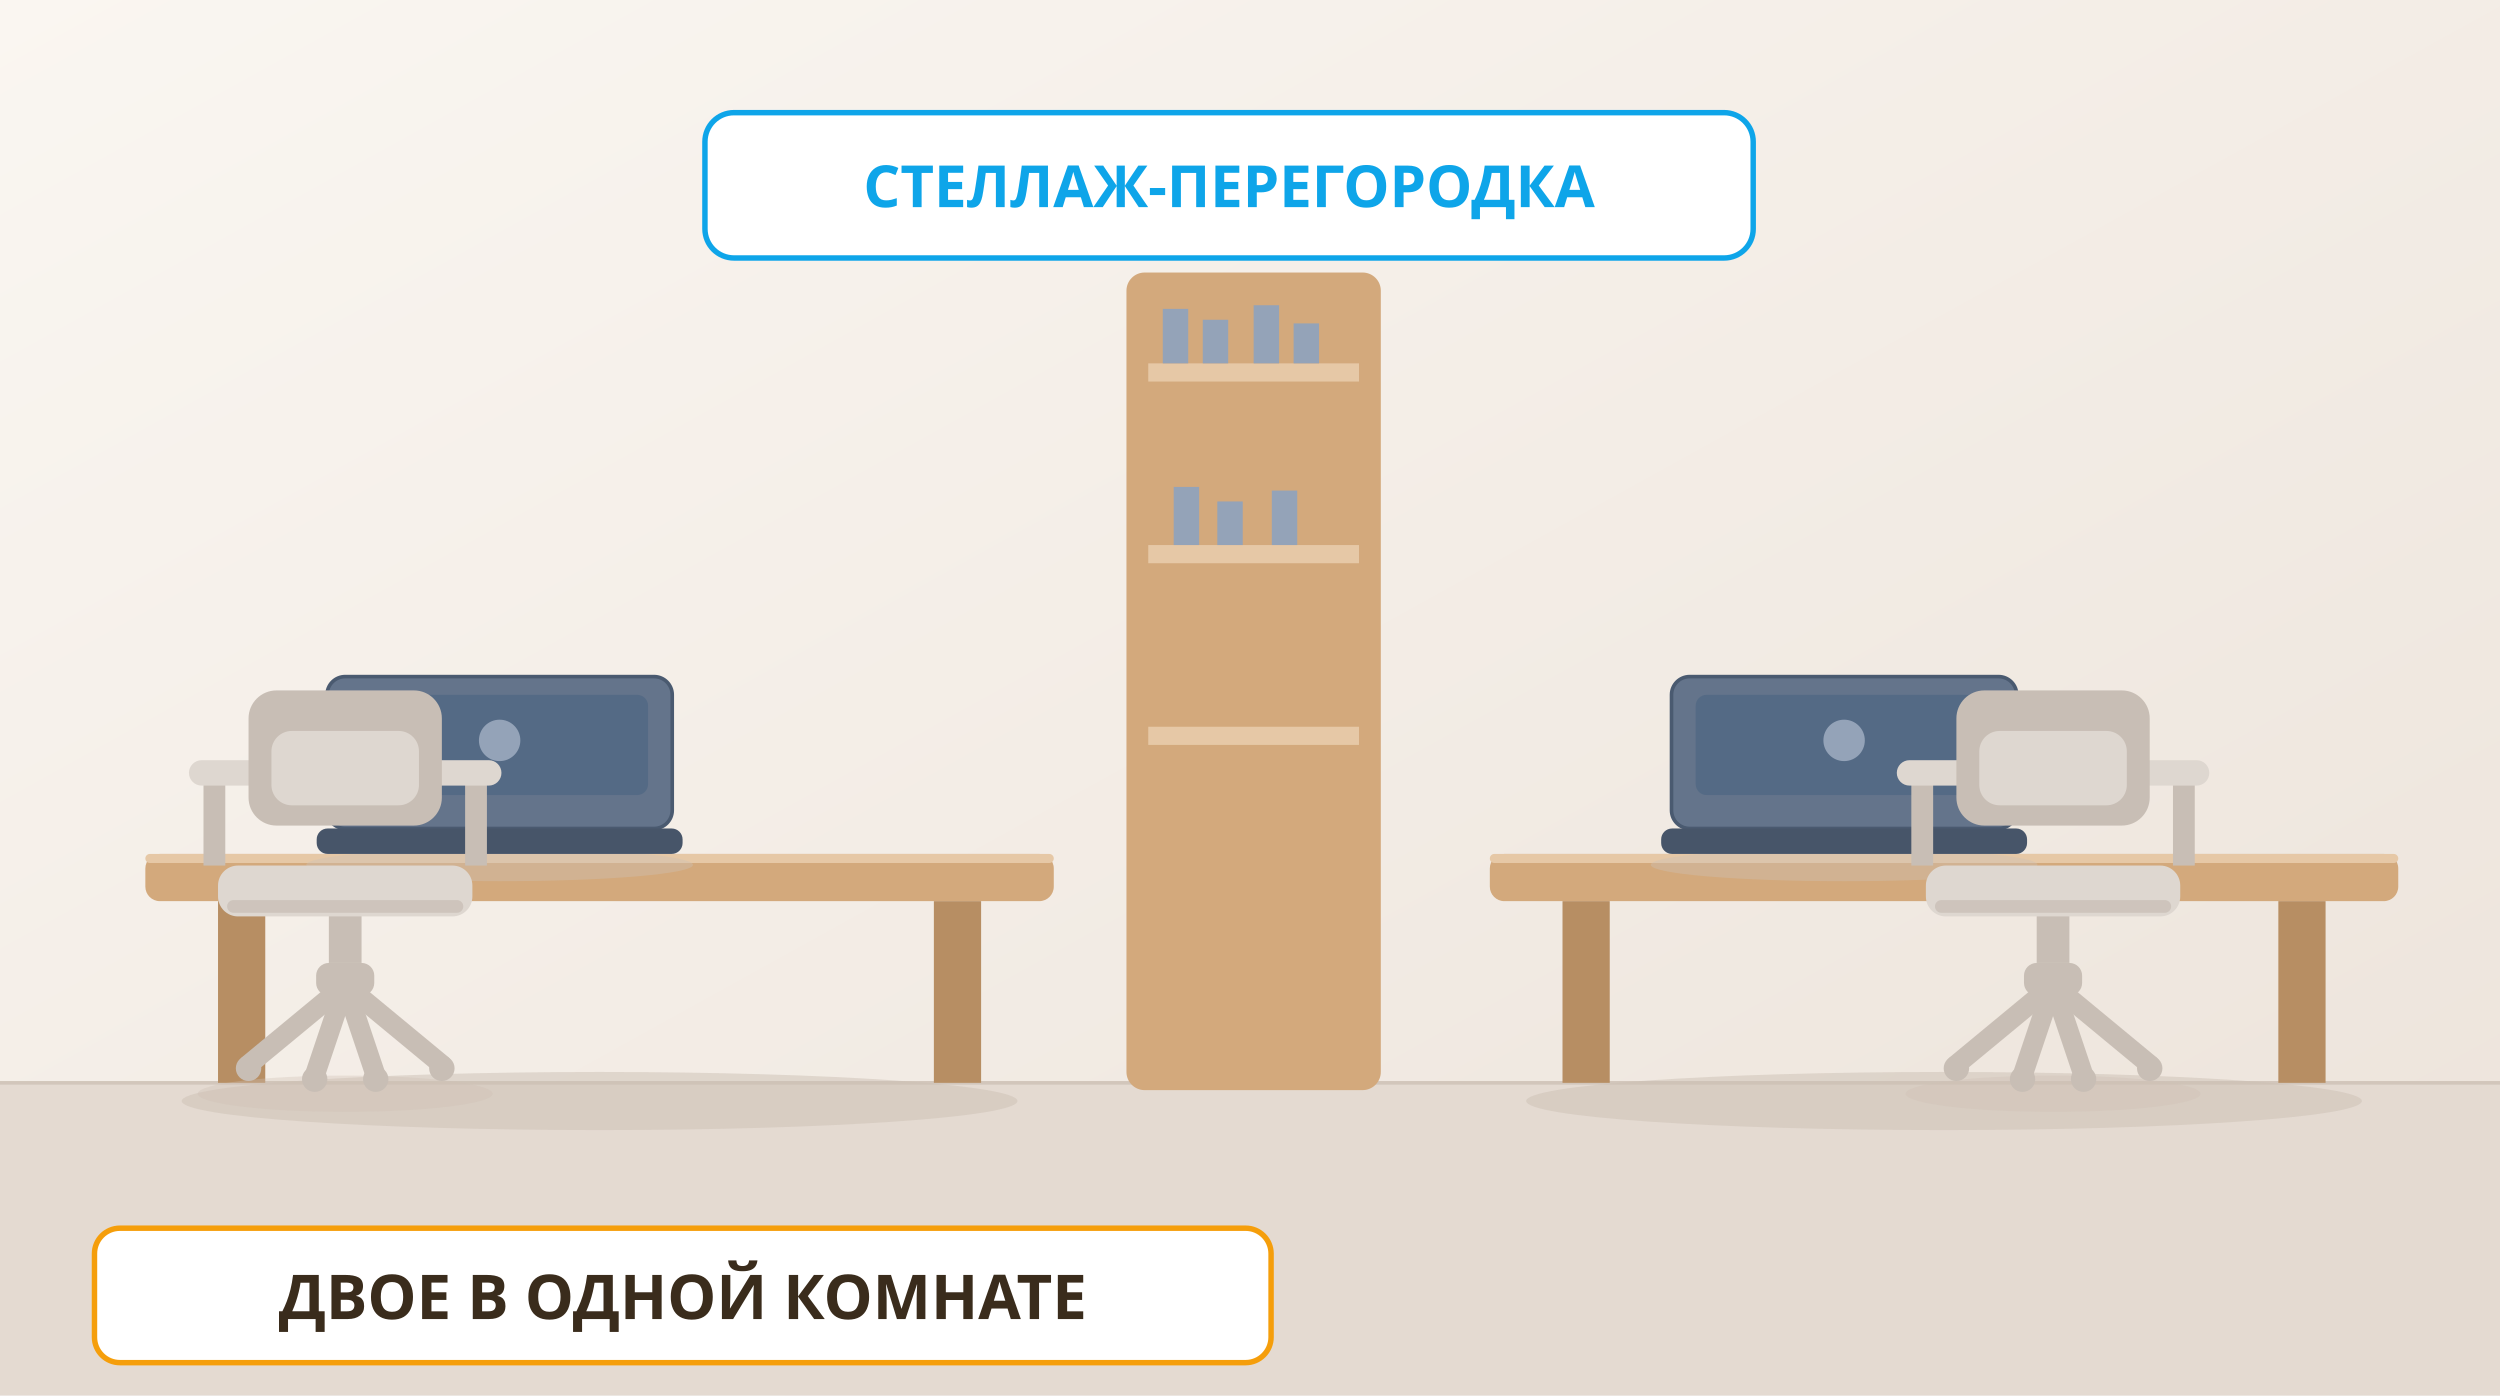
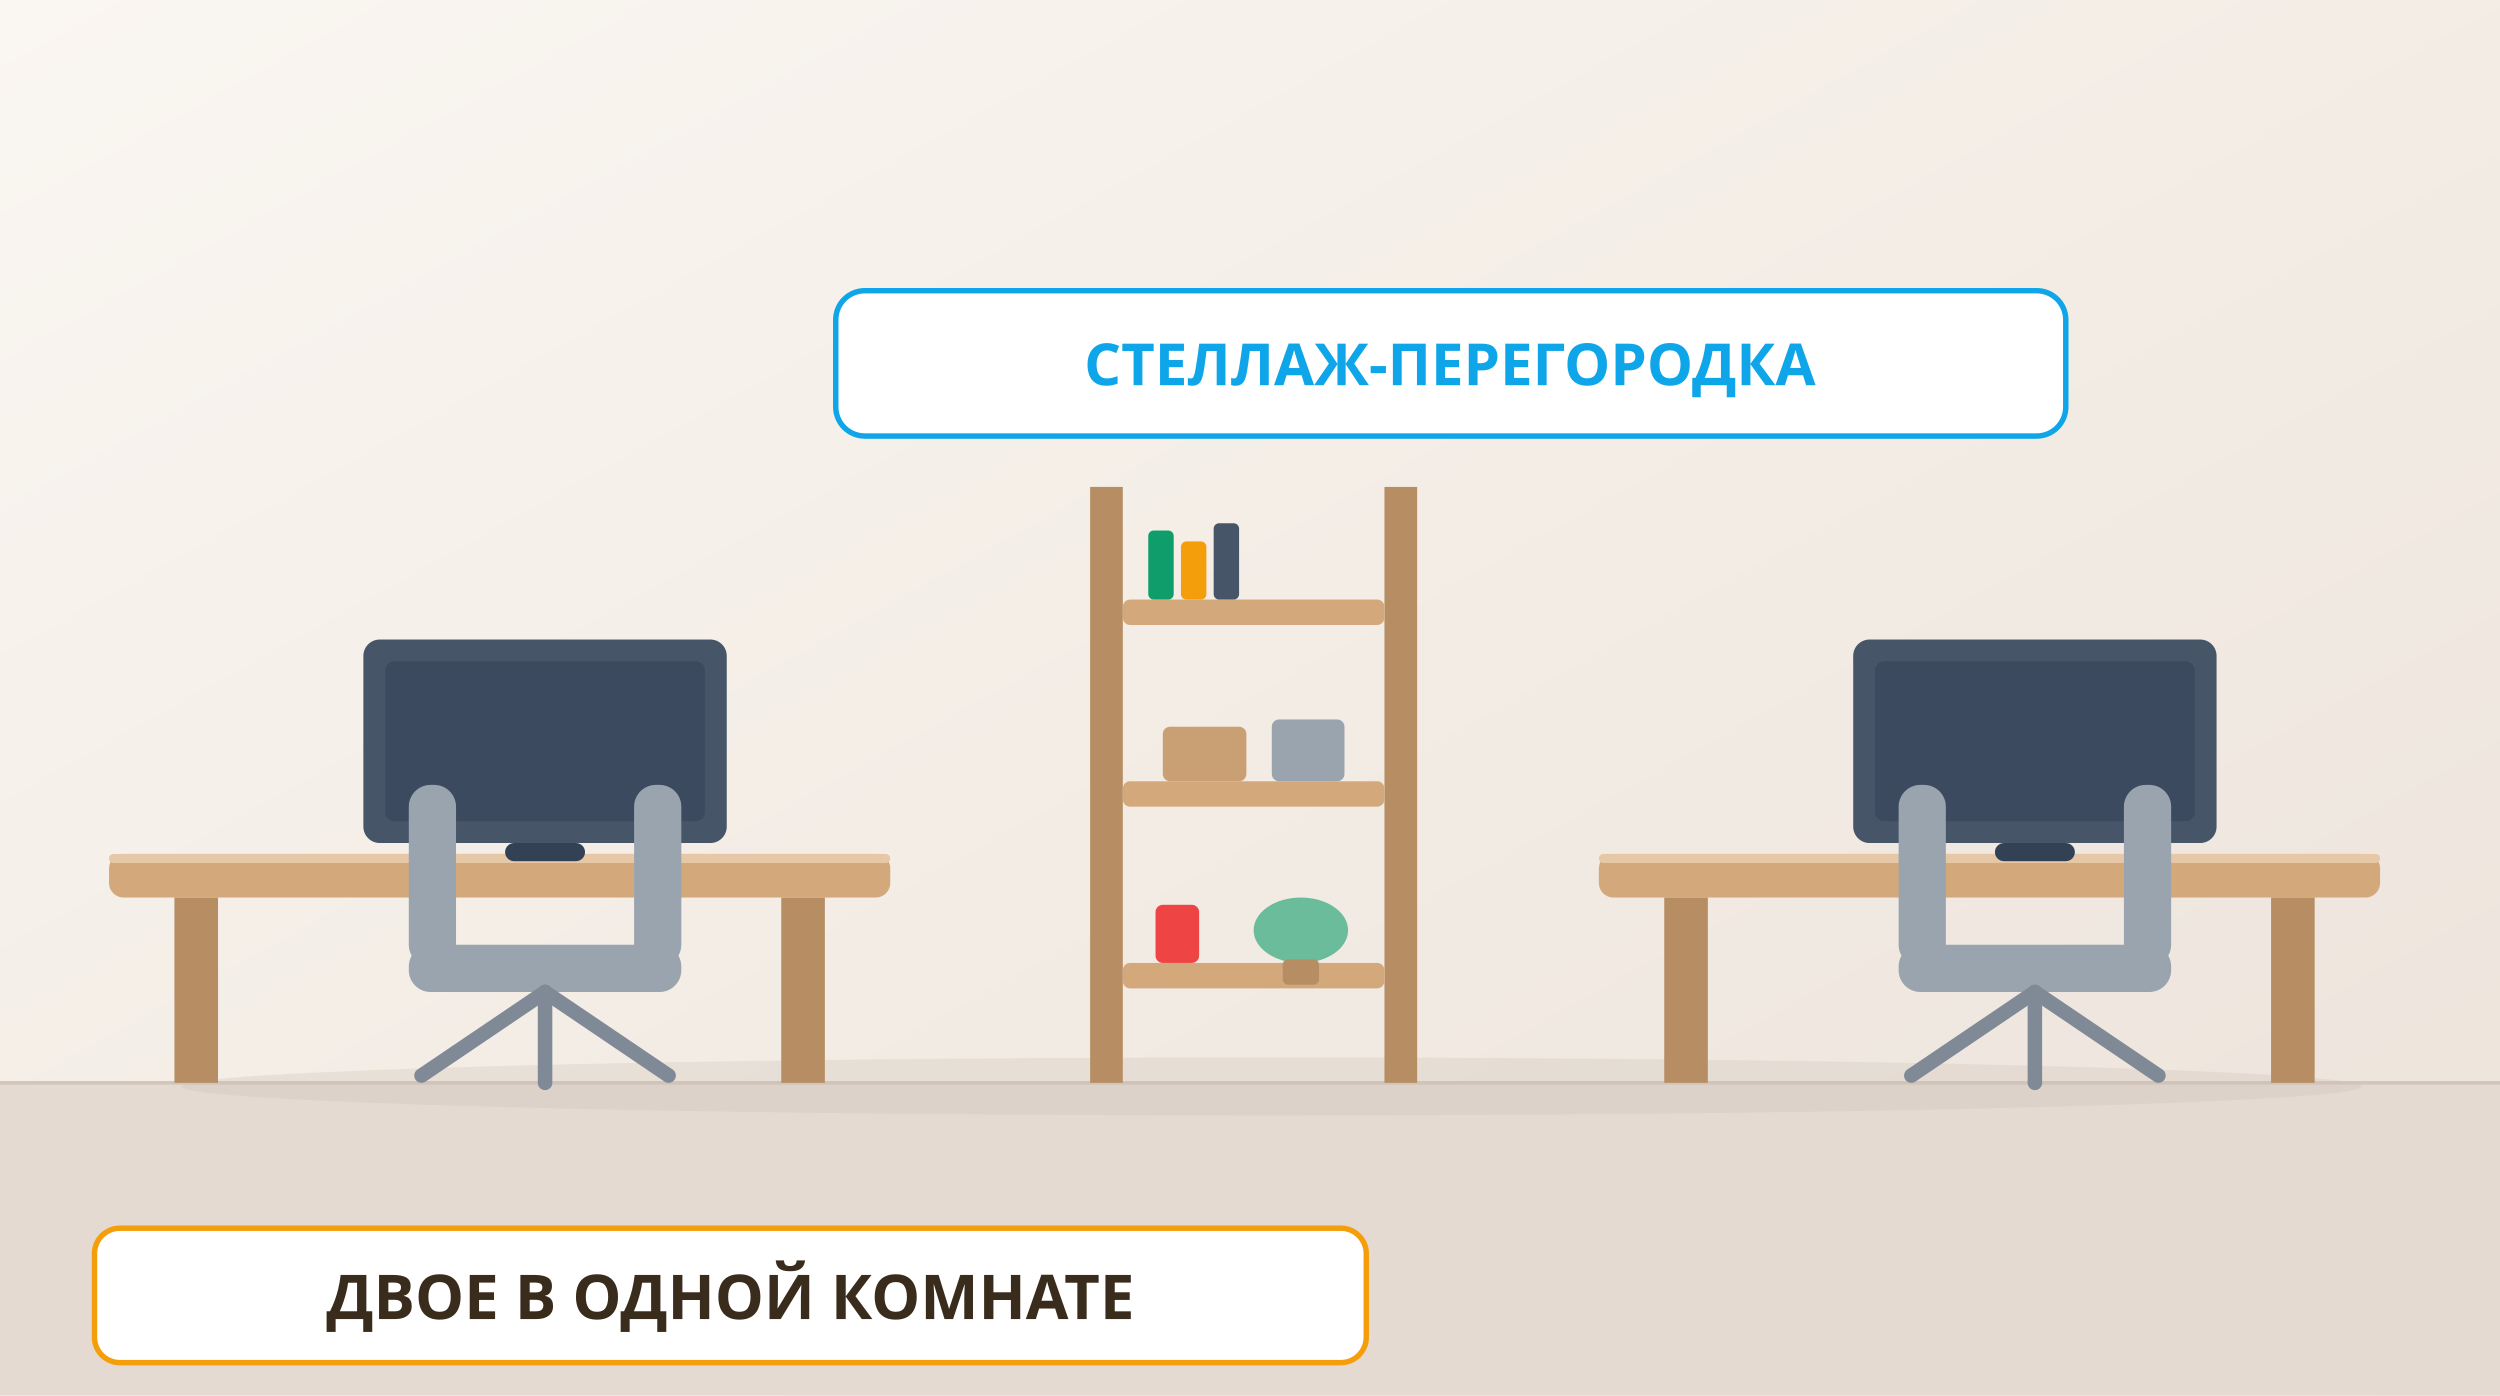
<svg xmlns="http://www.w3.org/2000/svg" viewBox="0 0 1376 768" width="1376" height="768">
  <defs>
    <linearGradient id="bg" x1="0%" y1="0%" x2="100%" y2="100%">
      <stop offset="0%" stop-color="#faf6f1" />
      <stop offset="100%" stop-color="#ece3da" />
    </linearGradient>
  </defs>
  <rect width="1376" height="768" fill="url(#bg)" />
  <rect x="0" y="596" width="1376" height="172" fill="#e4dad1" />
  <line x1="0" y1="596" x2="1376" y2="596" stroke="#d2c6bb" stroke-width="2" />
-   <ellipse cx="330" cy="606" rx="230" ry="16" fill="#cdc0b5" fill-opacity="0.5" />
-   <rect x="80" y="470" width="500" height="26" rx="8" fill="#d3a97c" />
-   <rect x="80" y="470" width="500" height="5" rx="2.5" fill="#e6c8a6" />
-   <rect x="120" y="496" width="26" height="100" fill="#b78e63" />
-   <rect x="514" y="496" width="26" height="100" fill="#b78e63" />
-   <ellipse cx="275" cy="476" rx="106.4" ry="9" fill="#cdc0b5" fill-opacity="0.4" />
-   <rect x="180" y="372.4" width="190" height="83.6" rx="10" fill="#64748b" stroke="#4a5a70" stroke-width="2" />
-   <rect x="193.3" y="382.432" width="163.4" height="55.176" rx="6" fill="#546a85" />
-   <circle cx="275" cy="407.512" r="11.4" fill="#94a3b8" />
-   <rect x="174.3" y="456" width="201.4" height="14" rx="6" fill="#475569" />
-   <ellipse cx="190" cy="602" rx="81.2" ry="10" fill="#cdc0b5" fill-opacity="0.35" />
-   <g stroke="#c8beb5" stroke-width="11" stroke-linecap="round">
-     <line x1="190" y1="542" x2="136.8" y2="586" />
-     <line x1="190" y1="542" x2="243.2" y2="586" />
-     <line x1="190" y1="542" x2="173.2" y2="592" />
-     <line x1="190" y1="542" x2="206.8" y2="592" />
+   <ellipse cx="700" cy="598" rx="600" ry="16" fill="#cdc0b5" fill-opacity="0.3" />
+   <rect x="60" y="470" width="430" height="24" rx="8" fill="#d3a97c" />
+   <rect x="60" y="470" width="430" height="5" rx="2.5" fill="#e6c8a6" />
+   <rect x="96" y="494" width="24" height="102" fill="#b78e63" />
+   <rect x="430" y="494" width="24" height="102" fill="#b78e63" />
+   <rect x="880" y="470" width="430" height="24" rx="8" fill="#d3a97c" />
+   <rect x="880" y="470" width="430" height="5" rx="2.5" fill="#e6c8a6" />
+   <rect x="916" y="494" width="24" height="102" fill="#b78e63" />
+   <rect x="1250" y="494" width="24" height="102" fill="#b78e63" />
+   <rect x="200" y="352" width="200" height="112" rx="9" fill="#475569" />
+   <rect x="212" y="364" width="176" height="88" rx="5" fill="#3b4a5e" />
+   <rect x="278" y="464" width="44" height="10" rx="5" fill="#334155" />
+   <rect x="1020" y="352" width="200" height="112" rx="9" fill="#475569" />
+   <rect x="1032" y="364" width="176" height="88" rx="5" fill="#3b4a5e" />
+   <rect x="1098" y="464" width="44" height="10" rx="5" fill="#334155" />
+   <g fill="#9aa4af">
+     <rect x="225" y="520" width="150" height="26" rx="12" />
+     <rect x="225" y="432" width="26" height="100" rx="12" />
+     <rect x="349" y="432" width="26" height="100" rx="12" />
+     <rect x="1045" y="520" width="150" height="26" rx="12" />
+     <rect x="1045" y="432" width="26" height="100" rx="12" />
+     <rect x="1169" y="432" width="26" height="100" rx="12" />
  </g>
-   <circle cx="136.8" cy="588" r="7" fill="#c8beb5" />
-   <circle cx="243.2" cy="588" r="7" fill="#c8beb5" />
-   <circle cx="173.2" cy="594" r="7" fill="#c8beb5" />
-   <circle cx="206.8" cy="594" r="7" fill="#c8beb5" />
-   <rect x="174" y="530" width="32" height="18" rx="7" fill="#c8beb5" />
-   <rect x="181" y="498.4" width="18" height="31.6" fill="#c8beb5" />
-   <rect x="112" y="430.4" width="12" height="46" fill="#c8beb5" />
-   <rect x="256" y="430.4" width="12" height="46" fill="#c8beb5" />
-   <rect x="104" y="418.4" width="42" height="14" rx="7" fill="#ded7d0" />
-   <rect x="234" y="418.4" width="42" height="14" rx="7" fill="#ded7d0" />
-   <rect x="136.8" y="380" width="106.4" height="74.4" rx="15.4" fill="#c8beb5" />
-   <rect x="149.4" y="402.32" width="81.2" height="40.92" rx="11.2" fill="#ded7d0" />
-   <rect x="120" y="476.4" width="140" height="28" rx="11" fill="#ded7d0" />
-   <rect x="125" y="495.4" width="130" height="7" rx="3.5" fill="#c8beb5" opacity="0.75" />
-   <rect x="620" y="150" width="140" height="450" rx="10" fill="#d3a97c" />
-   <g fill="#e6c8a6">
-     <rect x="632" y="200" width="116" height="10" />
-     <rect x="632" y="300" width="116" height="10" />
-     <rect x="632" y="400" width="116" height="10" />
+   <g stroke="#7f8a96" stroke-width="8" stroke-linecap="round">
+     <line x1="300" y1="546" x2="232" y2="592" />
+     <line x1="300" y1="546" x2="368" y2="592" />
+     <line x1="300" y1="546" x2="300" y2="596" />
+     <line x1="1120" y1="546" x2="1052" y2="592" />
+     <line x1="1120" y1="546" x2="1188" y2="592" />
+     <line x1="1120" y1="546" x2="1120" y2="596" />
  </g>
-   <g fill="#94a3b8">
-     <rect x="640" y="170" width="14" height="30" />
-     <rect x="662" y="176" width="14" height="24" />
-     <rect x="690" y="168" width="14" height="32" />
-     <rect x="712" y="178" width="14" height="22" />
-     <rect x="646" y="268" width="14" height="32" />
-     <rect x="670" y="276" width="14" height="24" />
-     <rect x="700" y="270" width="14" height="30" />
-   </g>
-   <ellipse cx="1070" cy="606" rx="230" ry="16" fill="#cdc0b5" fill-opacity="0.5" />
-   <rect x="820" y="470" width="500" height="26" rx="8" fill="#d3a97c" />
-   <rect x="820" y="470" width="500" height="5" rx="2.5" fill="#e6c8a6" />
-   <rect x="860" y="496" width="26" height="100" fill="#b78e63" />
-   <rect x="1254" y="496" width="26" height="100" fill="#b78e63" />
-   <ellipse cx="1015" cy="476" rx="106.4" ry="9" fill="#cdc0b5" fill-opacity="0.4" />
-   <rect x="920" y="372.4" width="190" height="83.6" rx="10" fill="#64748b" stroke="#4a5a70" stroke-width="2" />
-   <rect x="933.3" y="382.432" width="163.4" height="55.176" rx="6" fill="#546a85" />
-   <circle cx="1015" cy="407.512" r="11.4" fill="#94a3b8" />
-   <rect x="914.3" y="456" width="201.4" height="14" rx="6" fill="#475569" />
-   <ellipse cx="1130" cy="602" rx="81.2" ry="10" fill="#cdc0b5" fill-opacity="0.35" />
-   <g stroke="#c8beb5" stroke-width="11" stroke-linecap="round">
-     <line x1="1130" y1="542" x2="1076.8" y2="586" />
-     <line x1="1130" y1="542" x2="1183.2" y2="586" />
-     <line x1="1130" y1="542" x2="1113.2" y2="592" />
-     <line x1="1130" y1="542" x2="1146.8" y2="592" />
-   </g>
-   <circle cx="1076.8" cy="588" r="7" fill="#c8beb5" />
-   <circle cx="1183.2" cy="588" r="7" fill="#c8beb5" />
-   <circle cx="1113.2" cy="594" r="7" fill="#c8beb5" />
-   <circle cx="1146.8" cy="594" r="7" fill="#c8beb5" />
-   <rect x="1114" y="530" width="32" height="18" rx="7" fill="#c8beb5" />
-   <rect x="1121" y="498.4" width="18" height="31.6" fill="#c8beb5" />
-   <rect x="1052" y="430.4" width="12" height="46" fill="#c8beb5" />
-   <rect x="1196" y="430.4" width="12" height="46" fill="#c8beb5" />
-   <rect x="1044" y="418.4" width="42" height="14" rx="7" fill="#ded7d0" />
-   <rect x="1174" y="418.4" width="42" height="14" rx="7" fill="#ded7d0" />
-   <rect x="1076.8" y="380" width="106.4" height="74.4" rx="15.4" fill="#c8beb5" />
-   <rect x="1089.4" y="402.32" width="81.2" height="40.92" rx="11.2" fill="#ded7d0" />
-   <rect x="1060" y="476.4" width="140" height="28" rx="11" fill="#ded7d0" />
-   <rect x="1065" y="495.4" width="130" height="7" rx="3.5" fill="#c8beb5" opacity="0.75" />
-   <rect x="388" y="62" width="576.96" height="80" rx="16" fill="#ffffff" stroke="#0ea5e9" stroke-width="3" />
-   <text x="676.48" y="114" font-family="system-ui, sans-serif" font-size="32" font-weight="800" fill="#0ea5e9" text-anchor="middle">СТЕЛЛАЖ-ПЕРЕГОРОДКА</text>
-   <rect x="52" y="676" width="647.6" height="74" rx="14" fill="#ffffff" stroke="#f59e0b" stroke-width="3" />
-   <text x="375.8" y="726" font-family="system-ui, sans-serif" font-size="34" font-weight="800" fill="#3a2c1c" text-anchor="middle">ДВОЕ В ОДНОЙ КОМНАТЕ</text>
+   <rect x="600" y="268" width="18" height="328" fill="#b78e63" />
+   <rect x="762" y="268" width="18" height="328" fill="#b78e63" />
+   <rect x="618" y="330" width="144" height="14" rx="4" fill="#d3a97c" />
+   <rect x="618" y="430" width="144" height="14" rx="4" fill="#d3a97c" />
+   <rect x="618" y="530" width="144" height="14" rx="4" fill="#d3a97c" />
+   <rect x="632" y="292" width="14" height="38" rx="3" fill="#0f9d6b" />
+   <rect x="650" y="298" width="14" height="32" rx="3" fill="#f59e0b" />
+   <rect x="668" y="288" width="14" height="42" rx="3" fill="#475569" />
+   <rect x="640" y="400" width="46" height="30" rx="4" fill="#c99f74" />
+   <rect x="700" y="396" width="40" height="34" rx="4" fill="#9aa4af" />
+   <rect x="636" y="498" width="24" height="32" rx="4" fill="#ef4444" />
+   <ellipse cx="716" cy="512" rx="26" ry="18" fill="#0f9d6b" opacity="0.6" />
+   <rect x="706" y="528" width="20" height="14" rx="3" fill="#b78e63" />
+   <rect x="460" y="160" width="677" height="80" rx="16" fill="#ffffff" stroke="#0ea5e9" stroke-width="3" />
+   <text x="798" y="212" font-family="system-ui, sans-serif" font-size="32" font-weight="800" fill="#0ea5e9" text-anchor="middle">СТЕЛЛАЖ-ПЕРЕГОРОДКА</text>
+   <rect x="52" y="676" width="700" height="74" rx="14" fill="#ffffff" stroke="#f59e0b" stroke-width="3" />
+   <text x="402" y="726" font-family="system-ui, sans-serif" font-size="34" font-weight="800" fill="#3a2c1c" text-anchor="middle">ДВОЕ В ОДНОЙ КОМНАТЕ</text>
</svg>
